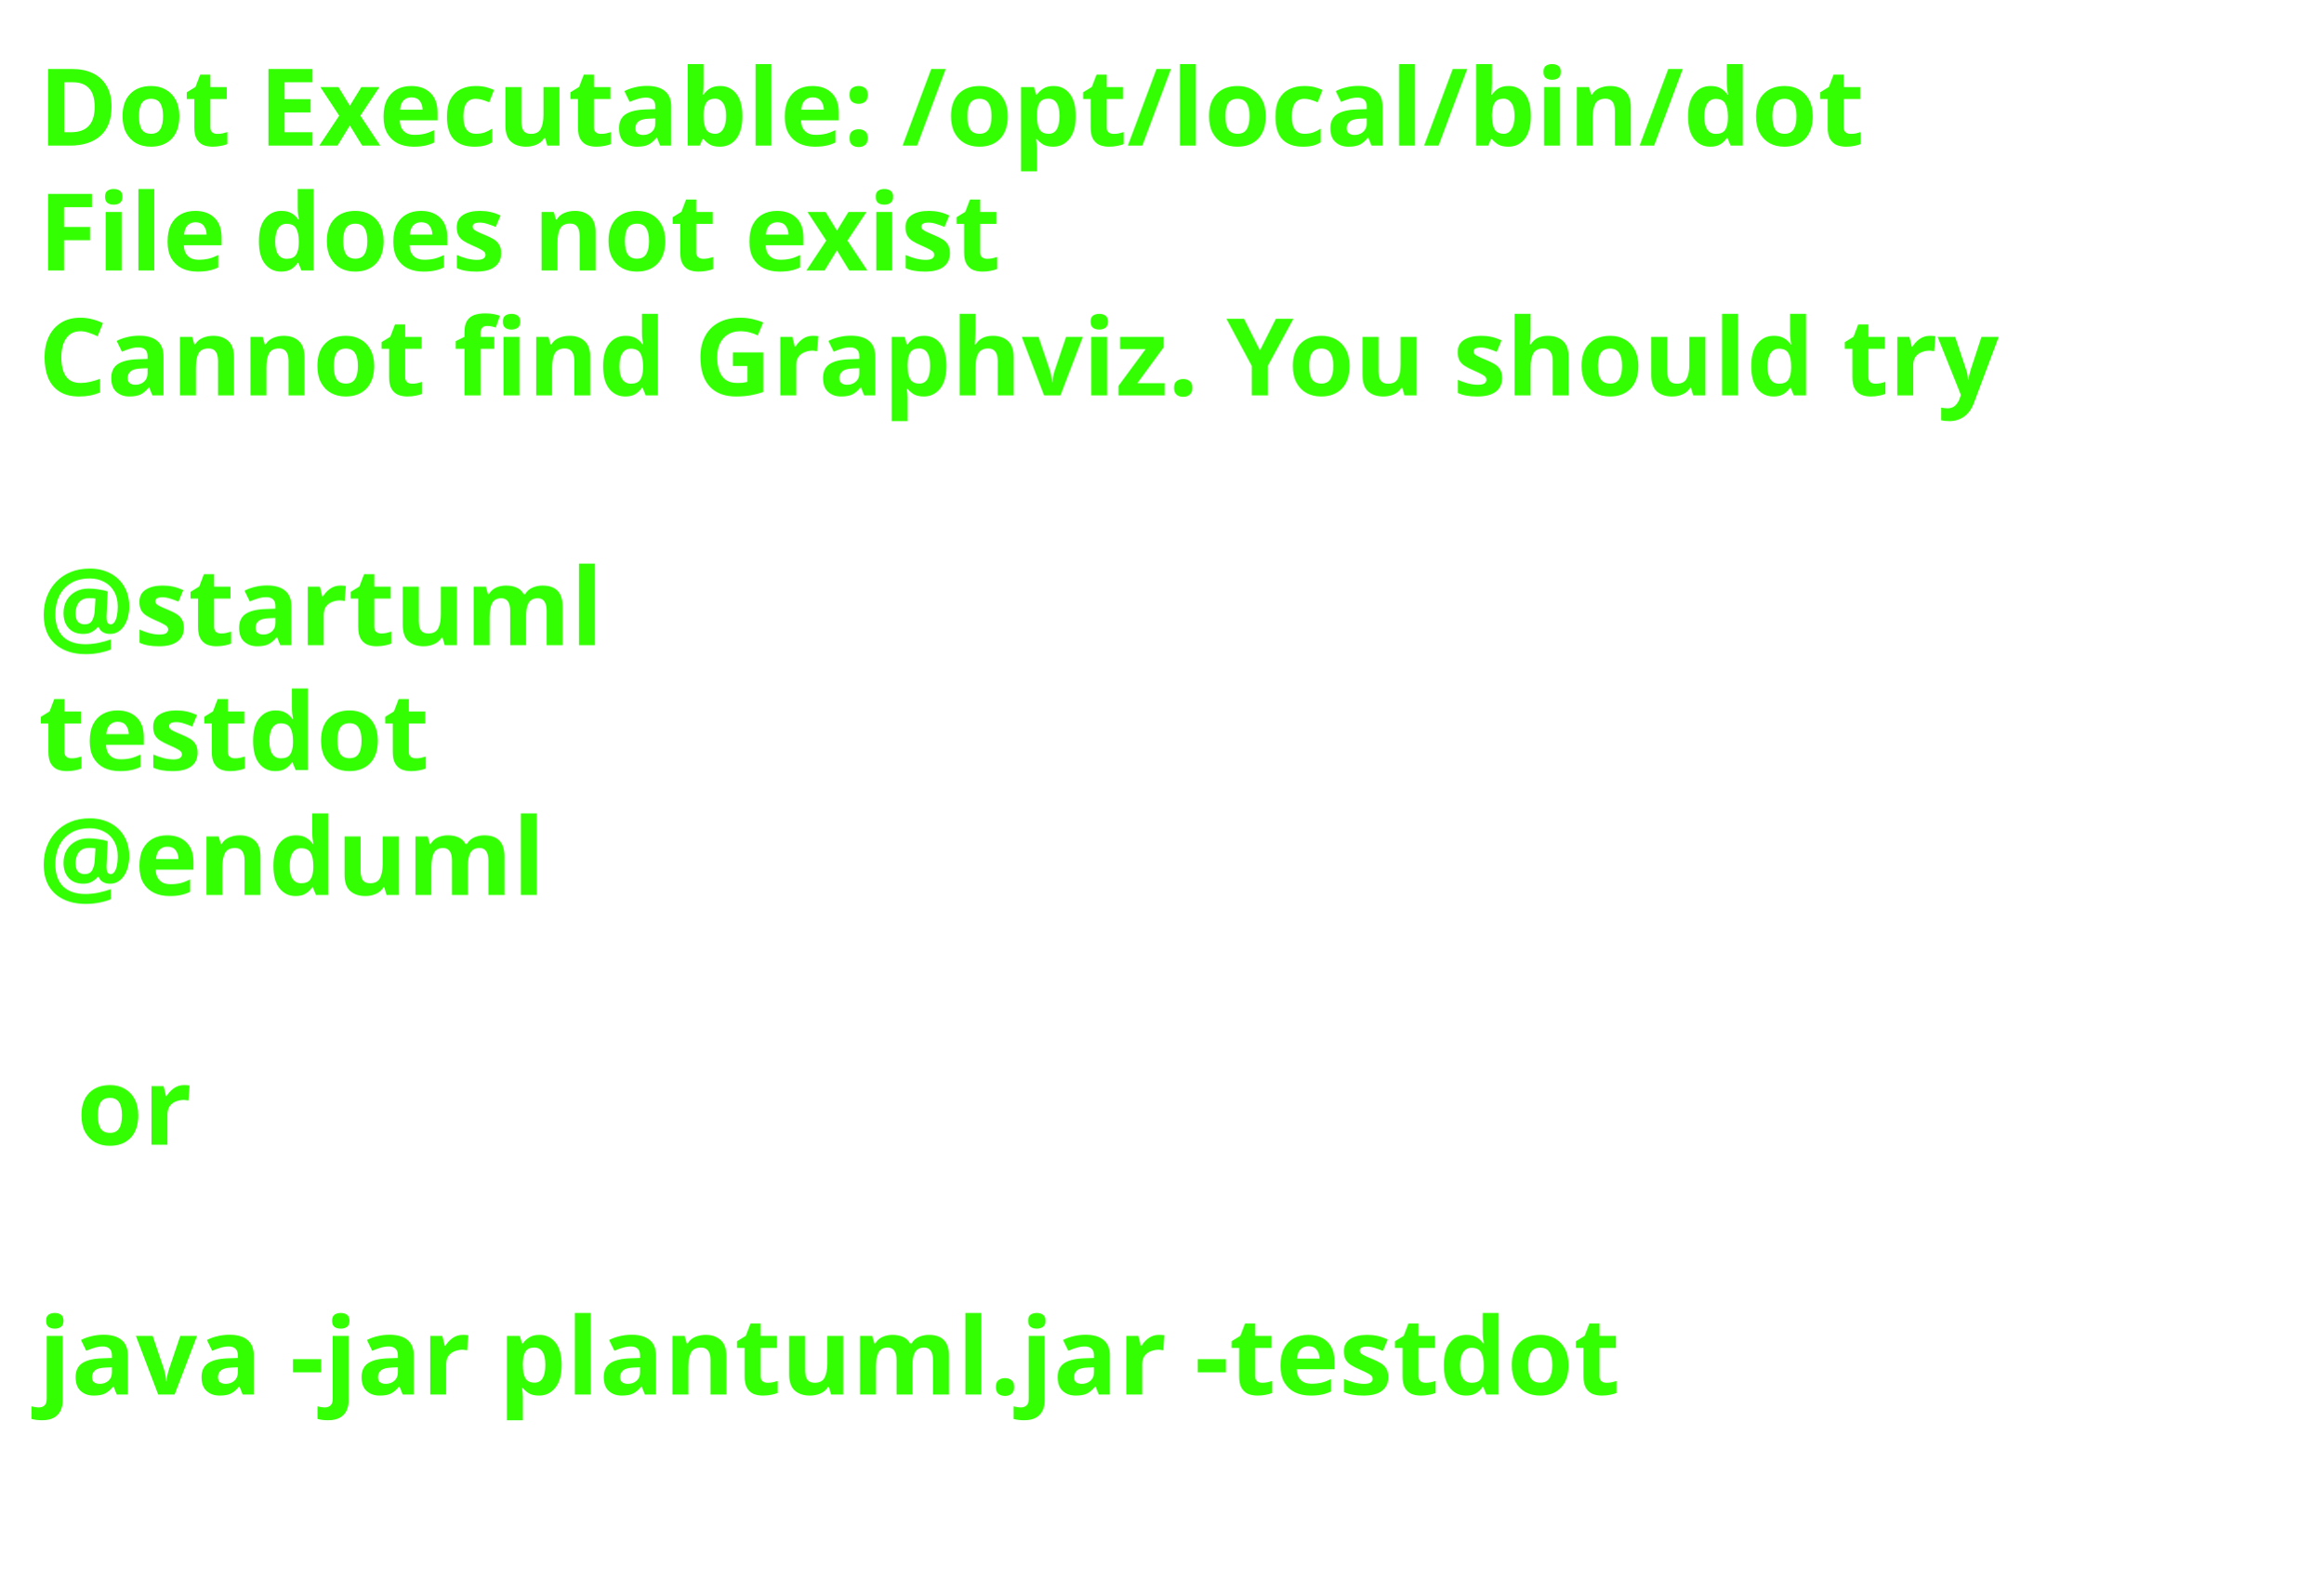
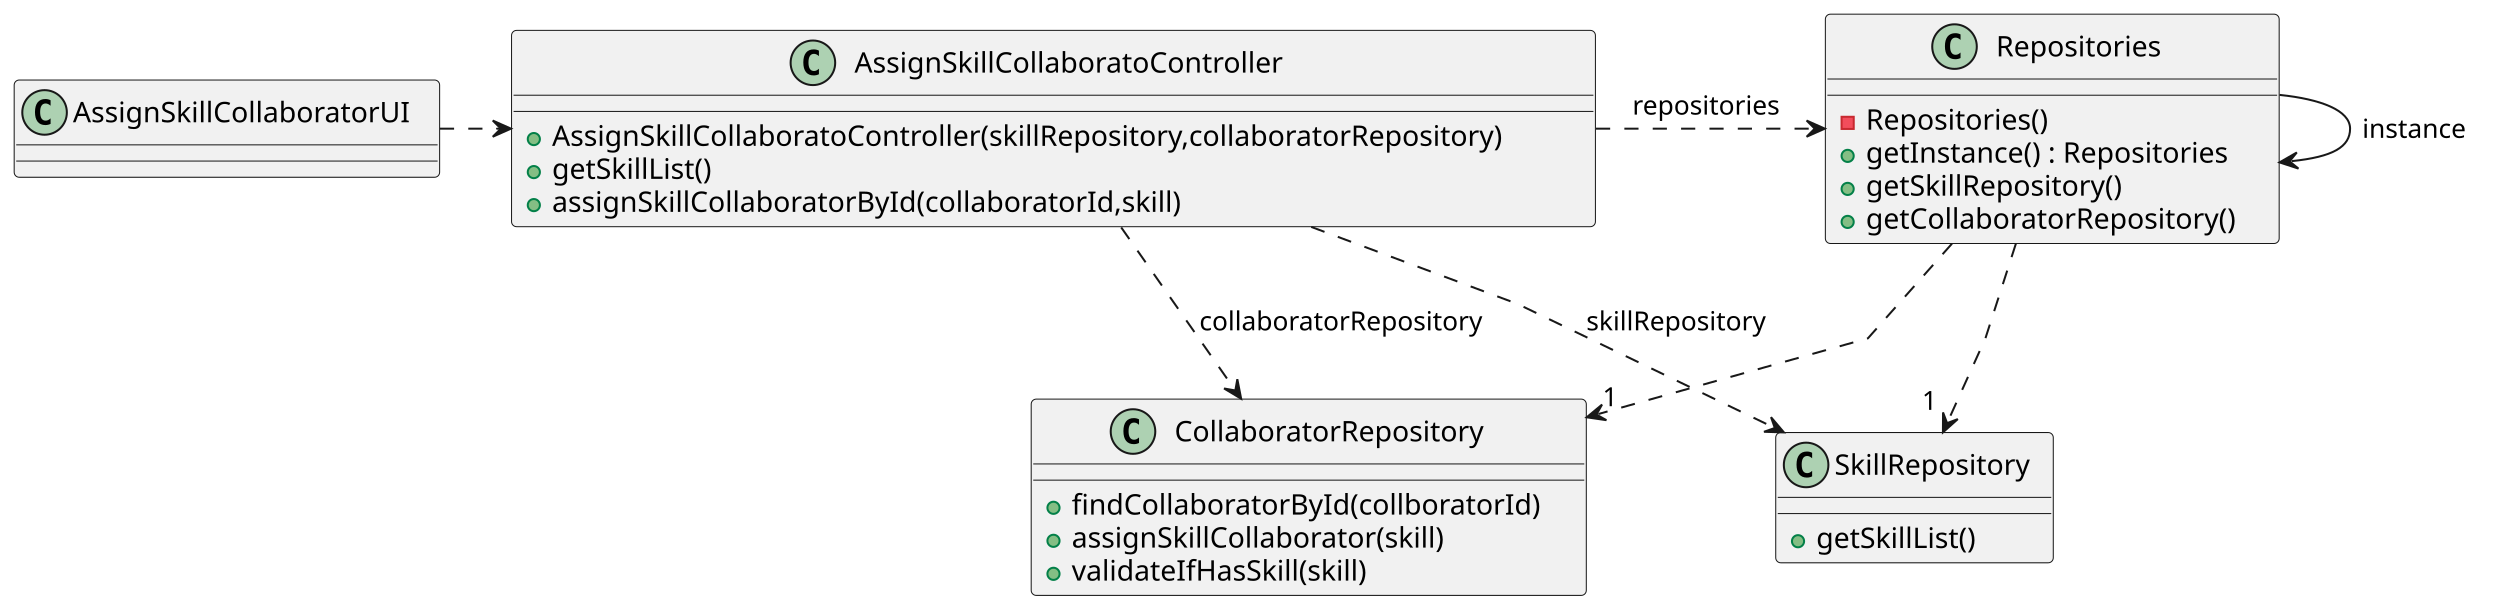
- <svg xmlns="http://www.w3.org/2000/svg" contentStyleType="text/css" height="206px" preserveAspectRatio="none" style="width:303px;height:206px;background:#FFFFFF;" version="1.1" viewBox="0 0 303 206" width="303px" zoomAndPan="magnify">
+ <svg xmlns="http://www.w3.org/2000/svg" contentStyleType="text/css" height="300px" preserveAspectRatio="none" style="width:1234px;height:300px;background:#FFFFFF;" version="1.1" viewBox="0 0 1234 300" width="1234px" zoomAndPan="magnify">
  <defs />
  <g>
-     <text fill="#33FF02" font-family="sans-serif" font-size="14" font-weight="bold" lengthAdjust="spacing" textLength="261" x="5" y="19">Dot Executable: /opt/local/bin/dot</text>
-     <text fill="#33FF02" font-family="sans-serif" font-size="14" font-weight="bold" lengthAdjust="spacing" textLength="145" x="5" y="35.297">File does not exist</text>
-     <text fill="#33FF02" font-family="sans-serif" font-size="14" font-weight="bold" lengthAdjust="spacing" textLength="291" x="5" y="51.594">Cannot find Graphviz. You should try</text>
-     <text fill="#33FF02" font-family="sans-serif" font-size="14" font-weight="bold" lengthAdjust="spacing" textLength="5" x="5" y="67.891"> </text>
-     <text fill="#33FF02" font-family="sans-serif" font-size="14" font-weight="bold" lengthAdjust="spacing" textLength="79" x="5" y="84.188">@startuml</text>
-     <text fill="#33FF02" font-family="sans-serif" font-size="14" font-weight="bold" lengthAdjust="spacing" textLength="57" x="5" y="100.484">testdot</text>
-     <text fill="#33FF02" font-family="sans-serif" font-size="14" font-weight="bold" lengthAdjust="spacing" textLength="72" x="5" y="116.781">@enduml</text>
-     <text fill="#33FF02" font-family="sans-serif" font-size="14" font-weight="bold" lengthAdjust="spacing" textLength="5" x="5" y="133.078"> </text>
-     <text fill="#33FF02" font-family="sans-serif" font-size="14" font-weight="bold" lengthAdjust="spacing" textLength="17" x="10" y="149.375">or</text>
-     <text fill="#33FF02" font-family="sans-serif" font-size="14" font-weight="bold" lengthAdjust="spacing" textLength="5" x="5" y="165.672"> </text>
-     <text fill="#33FF02" font-family="sans-serif" font-size="14" font-weight="bold" lengthAdjust="spacing" textLength="227" x="5" y="181.969">java -jar plantuml.jar -testdot</text>
-     <text fill="#33FF02" font-family="sans-serif" font-size="14" font-weight="bold" lengthAdjust="spacing" textLength="5" x="5" y="198.266"> </text>
+     <g id="elem_SkillRepository">
+       <rect codeLine="12" fill="#F1F1F1" height="64.297" id="SkillRepository" rx="2.5" ry="2.5" style="stroke:#181818;stroke-width:0.5;" width="137" x="876.5" y="213.5" />
+       <ellipse cx="891.5" cy="229.5" fill="#ADD1B2" rx="11" ry="11" style="stroke:#181818;stroke-width:1.0;" />
+       <path d="M894.469,235.141 Q893.891,235.438 893.25,235.578 Q892.609,235.734 891.906,235.734 Q889.406,235.734 888.078,234.094 Q886.766,232.438 886.766,229.312 Q886.766,226.188 888.078,224.531 Q889.406,222.875 891.906,222.875 Q892.609,222.875 893.25,223.031 Q893.906,223.188 894.469,223.484 L894.469,226.203 Q893.844,225.625 893.25,225.359 Q892.656,225.078 892.031,225.078 Q890.688,225.078 890,226.156 Q889.312,227.219 889.312,229.312 Q889.312,231.406 890,232.484 Q890.688,233.547 892.031,233.547 Q892.656,233.547 893.25,233.281 Q893.844,233 894.469,232.422 L894.469,235.141 Z " fill="#000000" />
+       <text fill="#000000" font-family="sans-serif" font-size="14" lengthAdjust="spacing" textLength="105" x="905.5" y="234.347">SkillRepository</text>
+       <line style="stroke:#181818;stroke-width:0.5;" x1="877.5" x2="1012.5" y1="245.5" y2="245.5" />
+       <line style="stroke:#181818;stroke-width:0.5;" x1="877.5" x2="1012.5" y1="253.5" y2="253.5" />
+       <ellipse cx="887.5" cy="267.148" fill="#84BE84" rx="3" ry="3" style="stroke:#038048;stroke-width:1.0;" />
+       <text fill="#000000" font-family="sans-serif" font-size="14" lengthAdjust="spacing" textLength="86" x="896.5" y="270.495">getSkillList()</text>
+     </g>
+     <g id="elem_CollaboratorRepository">
+       <rect codeLine="17" fill="#F1F1F1" height="96.891" id="CollaboratorRepository" rx="2.5" ry="2.5" style="stroke:#181818;stroke-width:0.5;" width="274" x="509" y="197" />
+       <ellipse cx="559.25" cy="213" fill="#ADD1B2" rx="11" ry="11" style="stroke:#181818;stroke-width:1.0;" />
+       <path d="M562.219,218.641 Q561.641,218.938 561,219.078 Q560.359,219.234 559.656,219.234 Q557.156,219.234 555.828,217.594 Q554.516,215.938 554.516,212.812 Q554.516,209.688 555.828,208.031 Q557.156,206.375 559.656,206.375 Q560.359,206.375 561,206.531 Q561.656,206.688 562.219,206.984 L562.219,209.703 Q561.594,209.125 561,208.859 Q560.406,208.578 559.781,208.578 Q558.438,208.578 557.75,209.656 Q557.062,210.719 557.062,212.812 Q557.062,214.906 557.75,215.984 Q558.438,217.047 559.781,217.047 Q560.406,217.047 561,216.781 Q561.594,216.5 562.219,215.922 L562.219,218.641 Z " fill="#000000" />
+       <text fill="#000000" font-family="sans-serif" font-size="14" lengthAdjust="spacing" textLength="165" x="579.75" y="217.847">CollaboratorRepository</text>
+       <line style="stroke:#181818;stroke-width:0.5;" x1="510" x2="782" y1="229" y2="229" />
+       <line style="stroke:#181818;stroke-width:0.5;" x1="510" x2="782" y1="237" y2="237" />
+       <ellipse cx="520" cy="250.648" fill="#84BE84" rx="3" ry="3" style="stroke:#038048;stroke-width:1.0;" />
+       <text fill="#000000" font-family="sans-serif" font-size="14" lengthAdjust="spacing" textLength="248" x="529" y="253.995">findCollaboratorById(collboratorId)</text>
+       <ellipse cx="520" cy="266.945" fill="#84BE84" rx="3" ry="3" style="stroke:#038048;stroke-width:1.0;" />
+       <text fill="#000000" font-family="sans-serif" font-size="14" lengthAdjust="spacing" textLength="200" x="529" y="270.292">assignSkillCollaborator(skill)</text>
+       <ellipse cx="520" cy="283.242" fill="#84BE84" rx="3" ry="3" style="stroke:#038048;stroke-width:1.0;" />
+       <text fill="#000000" font-family="sans-serif" font-size="14" lengthAdjust="spacing" textLength="159" x="529" y="286.589">validateIfHasSkill(skill)</text>
+     </g>
+     <g id="elem_Repositories">
+       <rect codeLine="25" fill="#F1F1F1" height="113.188" id="Repositories" rx="2.5" ry="2.5" style="stroke:#181818;stroke-width:0.5;" width="224" x="901" y="7" />
+       <ellipse cx="964.75" cy="23" fill="#ADD1B2" rx="11" ry="11" style="stroke:#181818;stroke-width:1.0;" />
+       <path d="M967.719,28.641 Q967.141,28.938 966.5,29.078 Q965.859,29.234 965.156,29.234 Q962.656,29.234 961.328,27.594 Q960.016,25.938 960.016,22.812 Q960.016,19.688 961.328,18.031 Q962.656,16.375 965.156,16.375 Q965.859,16.375 966.5,16.531 Q967.156,16.688 967.719,16.984 L967.719,19.703 Q967.094,19.125 966.5,18.859 Q965.906,18.578 965.281,18.578 Q963.938,18.578 963.25,19.656 Q962.562,20.719 962.562,22.812 Q962.562,24.906 963.25,25.984 Q963.938,27.047 965.281,27.047 Q965.906,27.047 966.5,26.781 Q967.094,26.5 967.719,25.922 L967.719,28.641 Z " fill="#000000" />
+       <text fill="#000000" font-family="sans-serif" font-size="14" lengthAdjust="spacing" textLength="88" x="985.25" y="27.847">Repositories</text>
+       <line style="stroke:#181818;stroke-width:0.5;" x1="902" x2="1124" y1="39" y2="39" />
+       <line style="stroke:#181818;stroke-width:0.5;" x1="902" x2="1124" y1="47" y2="47" />
+       <rect fill="#F24D5C" height="6" style="stroke:#C82930;stroke-width:1.0;" width="6" x="909" y="57.648" />
+       <text fill="#000000" font-family="sans-serif" font-size="14" lengthAdjust="spacing" textLength="98" x="921" y="63.995">Repositories()</text>
+       <ellipse cx="912" cy="76.945" fill="#84BE84" rx="3" ry="3" style="stroke:#038048;stroke-width:1.0;" />
+       <text fill="#000000" font-family="sans-serif" font-size="14" lengthAdjust="spacing" textLength="194" x="921" y="80.292">getInstance() : Repositories</text>
+       <ellipse cx="912" cy="93.242" fill="#84BE84" rx="3" ry="3" style="stroke:#038048;stroke-width:1.0;" />
+       <text fill="#000000" font-family="sans-serif" font-size="14" lengthAdjust="spacing" textLength="138" x="921" y="96.589">getSkillRepository()</text>
+       <ellipse cx="912" cy="109.539" fill="#84BE84" rx="3" ry="3" style="stroke:#038048;stroke-width:1.0;" />
+       <text fill="#000000" font-family="sans-serif" font-size="14" lengthAdjust="spacing" textLength="198" x="921" y="112.886">getCollaboratorRepository()</text>
+     </g>
+     <g id="elem_AssignSkillCollaboratoController">
+       <rect codeLine="32" fill="#F1F1F1" height="96.891" id="AssignSkillCollaboratoController" rx="2.5" ry="2.5" style="stroke:#181818;stroke-width:0.5;" width="535" x="252.5" y="15" />
+       <ellipse cx="401.25" cy="31" fill="#ADD1B2" rx="11" ry="11" style="stroke:#181818;stroke-width:1.0;" />
+       <path d="M404.219,36.641 Q403.641,36.938 403,37.078 Q402.359,37.234 401.656,37.234 Q399.156,37.234 397.828,35.594 Q396.516,33.938 396.516,30.812 Q396.516,27.688 397.828,26.031 Q399.156,24.375 401.656,24.375 Q402.359,24.375 403,24.531 Q403.656,24.688 404.219,24.984 L404.219,27.703 Q403.594,27.125 403,26.859 Q402.406,26.578 401.781,26.578 Q400.438,26.578 399.75,27.656 Q399.062,28.719 399.062,30.812 Q399.062,32.906 399.75,33.984 Q400.438,35.047 401.781,35.047 Q402.406,35.047 403,34.781 Q403.594,34.5 404.219,33.922 L404.219,36.641 Z " fill="#000000" />
+       <text fill="#000000" font-family="sans-serif" font-size="14" lengthAdjust="spacing" textLength="229" x="421.75" y="35.847">AssignSkillCollaboratoController</text>
+       <line style="stroke:#181818;stroke-width:0.5;" x1="253.5" x2="786.5" y1="47" y2="47" />
+       <line style="stroke:#181818;stroke-width:0.5;" x1="253.5" x2="786.5" y1="55" y2="55" />
+       <ellipse cx="263.5" cy="68.648" fill="#84BE84" rx="3" ry="3" style="stroke:#038048;stroke-width:1.0;" />
+       <text fill="#000000" font-family="sans-serif" font-size="14" lengthAdjust="spacing" textLength="509" x="272.5" y="71.995">AssignSkillCollaboratoController(skillRepository,collaboratorRepository)</text>
+       <ellipse cx="263.5" cy="84.945" fill="#84BE84" rx="3" ry="3" style="stroke:#038048;stroke-width:1.0;" />
+       <text fill="#000000" font-family="sans-serif" font-size="14" lengthAdjust="spacing" textLength="86" x="272.5" y="88.292">getSkillList()</text>
+       <ellipse cx="263.5" cy="101.242" fill="#84BE84" rx="3" ry="3" style="stroke:#038048;stroke-width:1.0;" />
+       <text fill="#000000" font-family="sans-serif" font-size="14" lengthAdjust="spacing" textLength="335" x="272.5" y="104.589">assignSkillCollaboratorById(collaboratorId,skill)</text>
+     </g>
+     <g id="elem_AssignSkillCollaboratorUI">
+       <rect codeLine="39" fill="#F1F1F1" height="48" id="AssignSkillCollaboratorUI" rx="2.5" ry="2.5" style="stroke:#181818;stroke-width:0.5;" width="210" x="7" y="39.5" />
+       <ellipse cx="22" cy="55.5" fill="#ADD1B2" rx="11" ry="11" style="stroke:#181818;stroke-width:1.0;" />
+       <path d="M24.969,61.141 Q24.391,61.438 23.75,61.578 Q23.109,61.734 22.406,61.734 Q19.906,61.734 18.578,60.094 Q17.266,58.438 17.266,55.312 Q17.266,52.188 18.578,50.531 Q19.906,48.875 22.406,48.875 Q23.109,48.875 23.75,49.031 Q24.406,49.188 24.969,49.484 L24.969,52.203 Q24.344,51.625 23.75,51.359 Q23.156,51.078 22.531,51.078 Q21.188,51.078 20.5,52.156 Q19.812,53.219 19.812,55.312 Q19.812,57.406 20.5,58.484 Q21.188,59.547 22.531,59.547 Q23.156,59.547 23.75,59.281 Q24.344,59 24.969,58.422 L24.969,61.141 Z " fill="#000000" />
+       <text fill="#000000" font-family="sans-serif" font-size="14" lengthAdjust="spacing" textLength="178" x="36" y="60.347">AssignSkillCollaboratorUI</text>
+       <line style="stroke:#181818;stroke-width:0.5;" x1="8" x2="216" y1="71.5" y2="71.5" />
+       <line style="stroke:#181818;stroke-width:0.5;" x1="8" x2="216" y1="79.5" y2="79.5" />
+     </g>
+     <g id="link_AssignSkillCollaboratorUI_AssignSkillCollaboratoController">
+       <path codeLine="42" d="M217.14,63.5 C235.05,63.5 248,63.5 248,63.5 C248,63.5 243.51,63.5 246.22,63.5 " fill="none" id="AssignSkillCollaboratorUI-to-AssignSkillCollaboratoController" style="stroke:#181818;stroke-width:1.0;stroke-dasharray:7.0,7.0;" />
+       <polygon fill="#181818" points="252.22,63.5,243.22,59.5,247.22,63.5,243.22,67.5,252.22,63.5" style="stroke:#181818;stroke-width:1.0;" />
+     </g>
+     <g id="link_AssignSkillCollaboratoController_Repositories">
+       <path codeLine="44" d="M787.78,63.5 C827.57,63.5 860.62,63.5 894.74,63.5 " fill="none" id="AssignSkillCollaboratoController-to-Repositories" style="stroke:#181818;stroke-width:1.0;stroke-dasharray:7.0,7.0;" />
+       <polygon fill="#181818" points="900.74,63.5,891.74,59.5,895.74,63.5,891.74,67.5,900.74,63.5" style="stroke:#181818;stroke-width:1.0;" />
+       <text fill="#000000" font-family="sans-serif" font-size="13" lengthAdjust="spacing" textLength="77" x="805.75" y="56.567">repositories</text>
+     </g>
+     <g id="link_Repositories_SkillRepository">
+       <path codeLine="45" d="M995.05,120.25 C987.31,144.29 980,167 980,167 C980,167 971.24,186.392 961.5,207.952 " fill="none" id="Repositories-to-SkillRepository" style="stroke:#181818;stroke-width:1.0;stroke-dasharray:7.0,7.0;" />
+       <polygon fill="#181818" points="959.03,213.42,966.381,206.865,961.088,208.863,959.09,203.571,959.03,213.42" style="stroke:#181818;stroke-width:1.0;" />
+       <text fill="#000000" font-family="sans-serif" font-size="13" lengthAdjust="spacing" textLength="8" x="948.686" y="202.307">1</text>
+     </g>
+     <g id="link_Repositories_CollaboratorRepository">
+       <path codeLine="46" d="M963.51,120.25 C942.16,144.29 922,167 922,167 C922,167 858.237,184.908 788.967,204.358 " fill="none" id="Repositories-to-CollaboratorRepository" style="stroke:#181818;stroke-width:1.0;stroke-dasharray:7.0,7.0;" />
+       <polygon fill="#181818" points="783.19,205.98,792.936,207.398,788.004,204.628,790.774,199.696,783.19,205.98" style="stroke:#181818;stroke-width:1.0;" />
+       <text fill="#000000" font-family="sans-serif" font-size="13" lengthAdjust="spacing" textLength="8" x="791.021" y="200.482">1</text>
+     </g>
+     <g id="link_Repositories_Repositories">
+       <path codeLine="47" d="M1125.16,46.84 C1145.64,48.95 1160,54.5 1160,63.5 C1160,72.5 1151.608,77.435 1131.128,79.545 " fill="none" id="Repositories-to-Repositories" style="stroke:#181818;stroke-width:1.0;" />
+       <polygon fill="#181818" points="1125.16,80.16,1134.523,83.217,1130.134,79.648,1133.703,75.259,1125.16,80.16" style="stroke:#181818;stroke-width:1.0;" />
+       <text fill="#000000" font-family="sans-serif" font-size="13" lengthAdjust="spacing" textLength="55" x="1166" y="68.067">instance</text>
+     </g>
+     <g id="link_AssignSkillCollaboratoController_SkillRepository">
+       <path codeLine="49" d="M647.22,112 C699.93,131.68 749,150 749,150 C749,150 818.016,183.274 875.146,210.824 " fill="none" id="AssignSkillCollaboratoController-to-SkillRepository" style="stroke:#181818;stroke-width:1.0;stroke-dasharray:7.0,7.0;" />
+       <polygon fill="#181818" points="880.55,213.43,874.181,205.918,876.046,211.258,870.706,213.124,880.55,213.43" style="stroke:#181818;stroke-width:1.0;" />
+       <text fill="#000000" font-family="sans-serif" font-size="13" lengthAdjust="spacing" textLength="97" x="783" y="163.067">skillRepository</text>
+     </g>
+     <g id="link_AssignSkillCollaboratoController_CollaboratorRepository">
+       <path codeLine="50" d="M553.43,112.26 C571.73,138.41 590.899,165.785 609.189,191.915 " fill="none" id="AssignSkillCollaboratoController-to-CollaboratorRepository" style="stroke:#181818;stroke-width:1.0;stroke-dasharray:7.0,7.0;" />
+       <polygon fill="#181818" points="612.63,196.83,610.746,187.163,609.763,192.734,604.192,191.75,612.63,196.83" style="stroke:#181818;stroke-width:1.0;" />
+       <text fill="#000000" font-family="sans-serif" font-size="13" lengthAdjust="spacing" textLength="148" x="592" y="163.067">collaboratorRepository</text>
+     </g>
  </g>
</svg>
